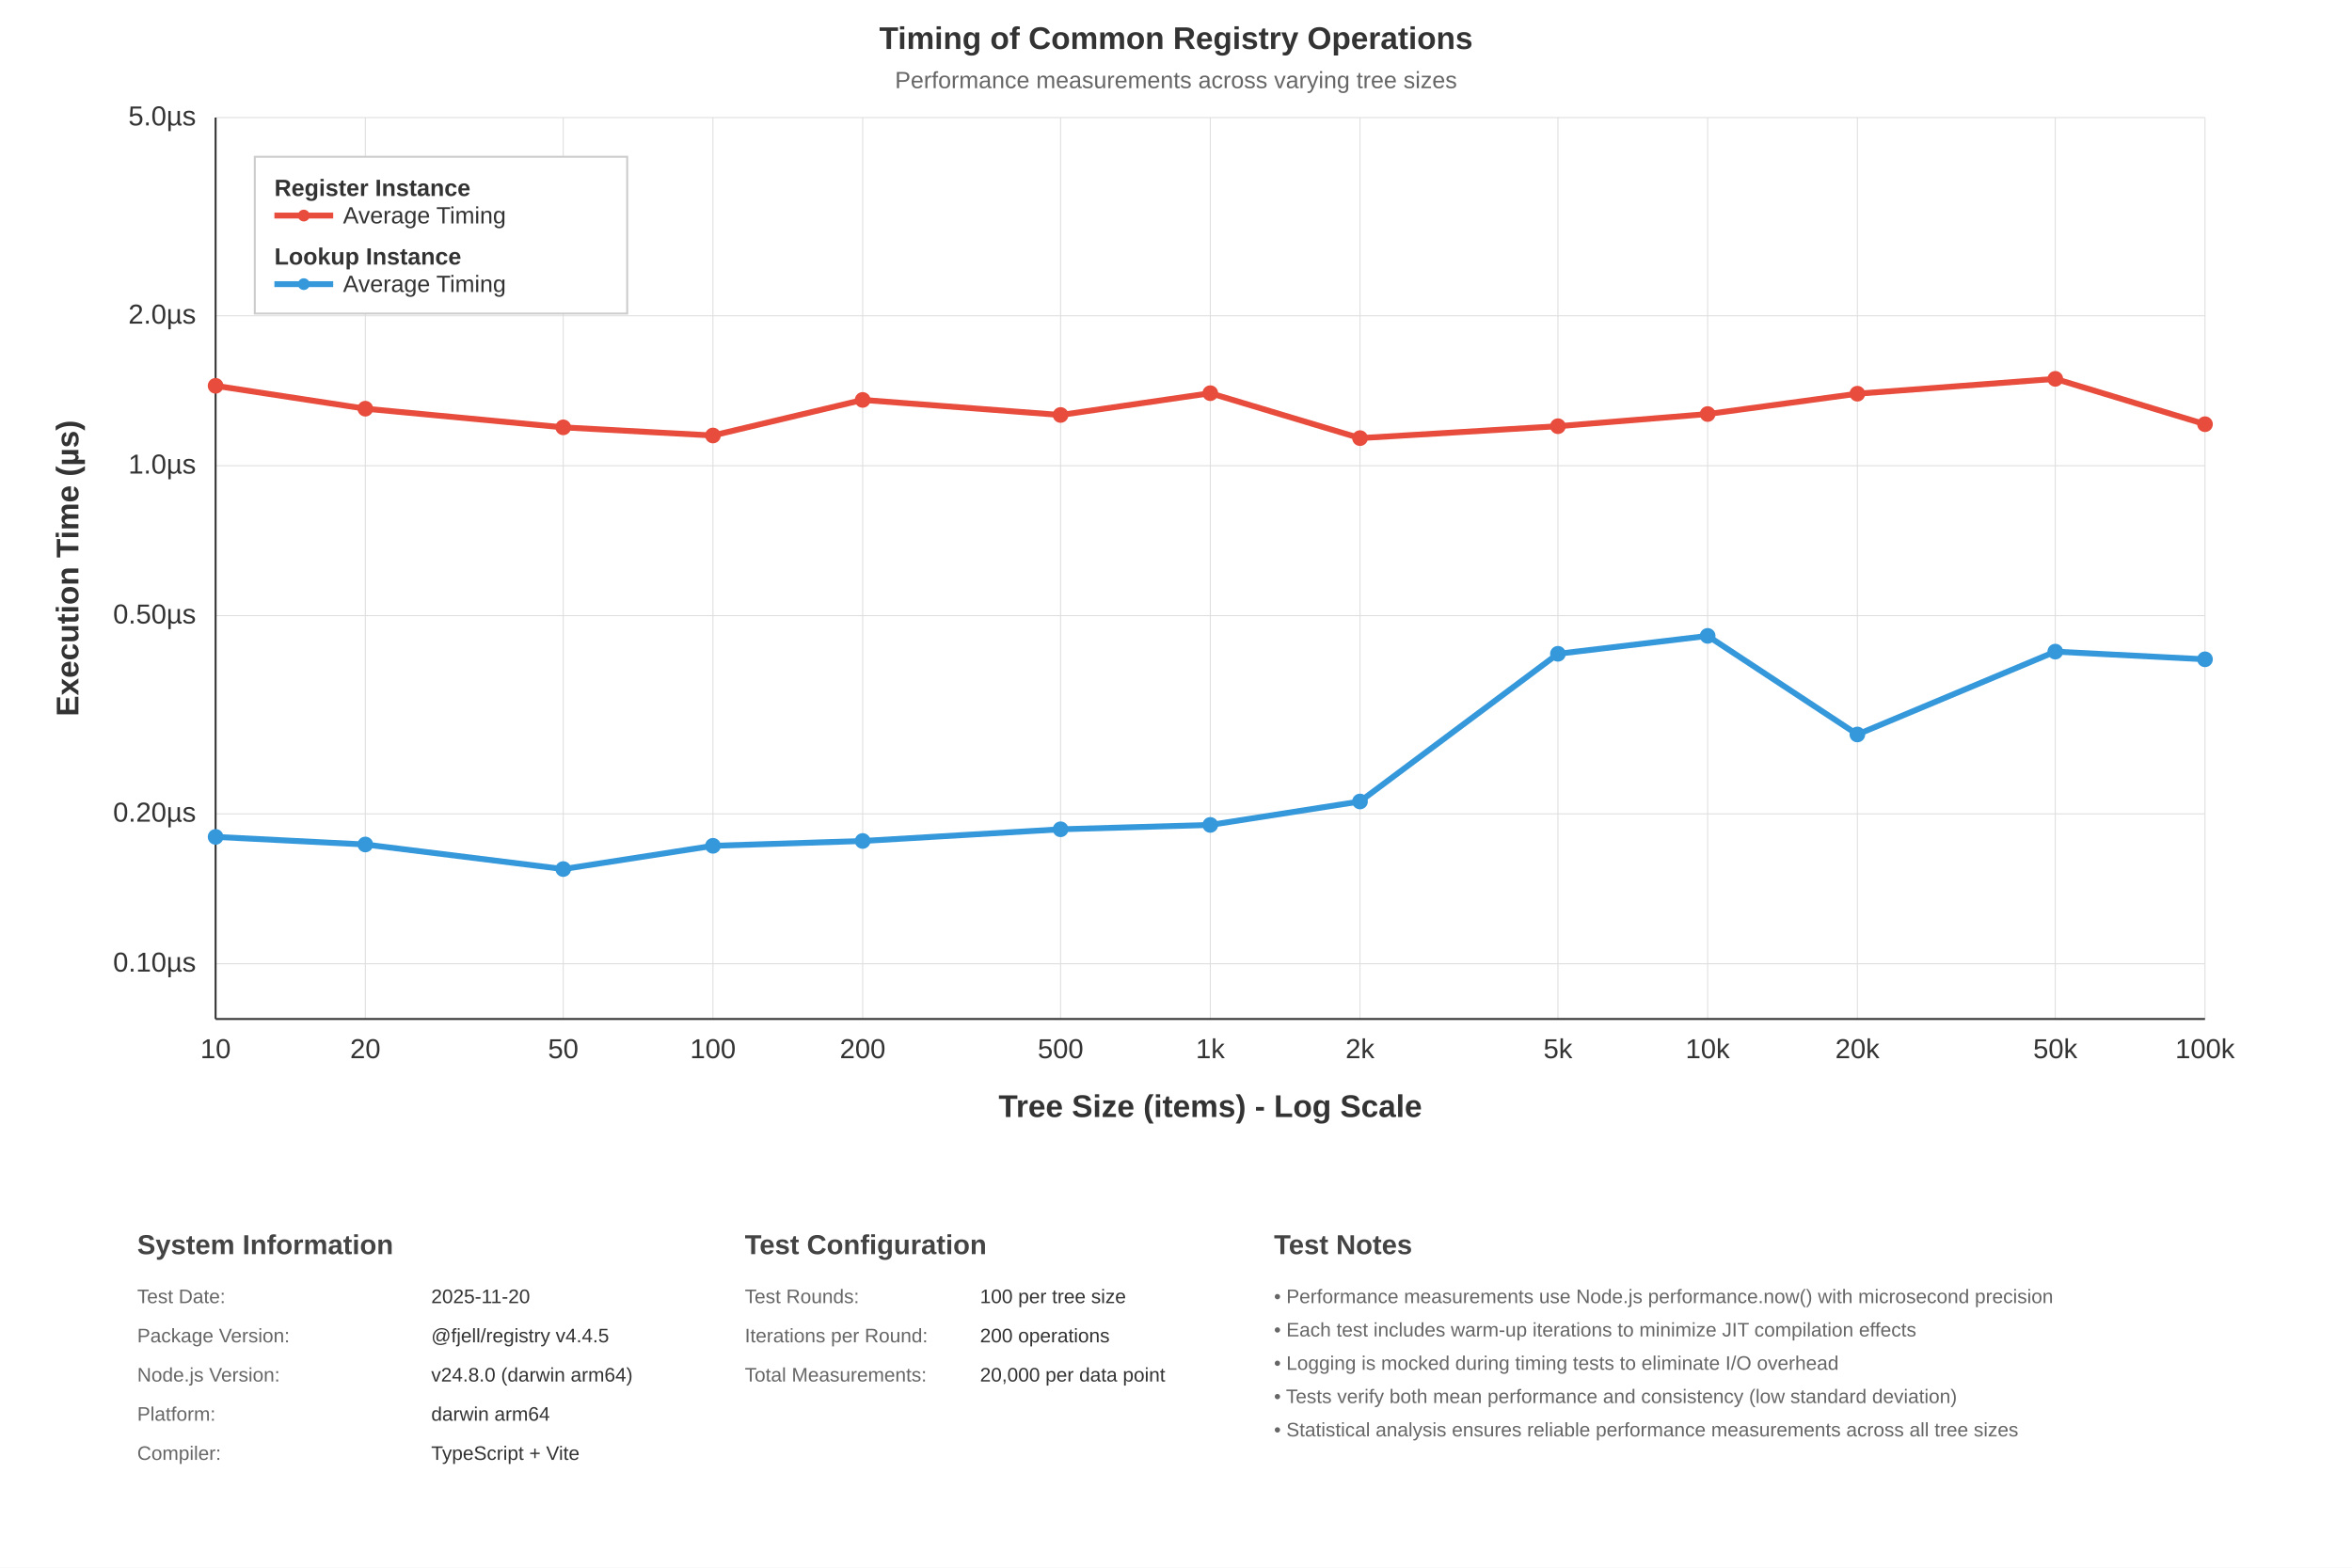
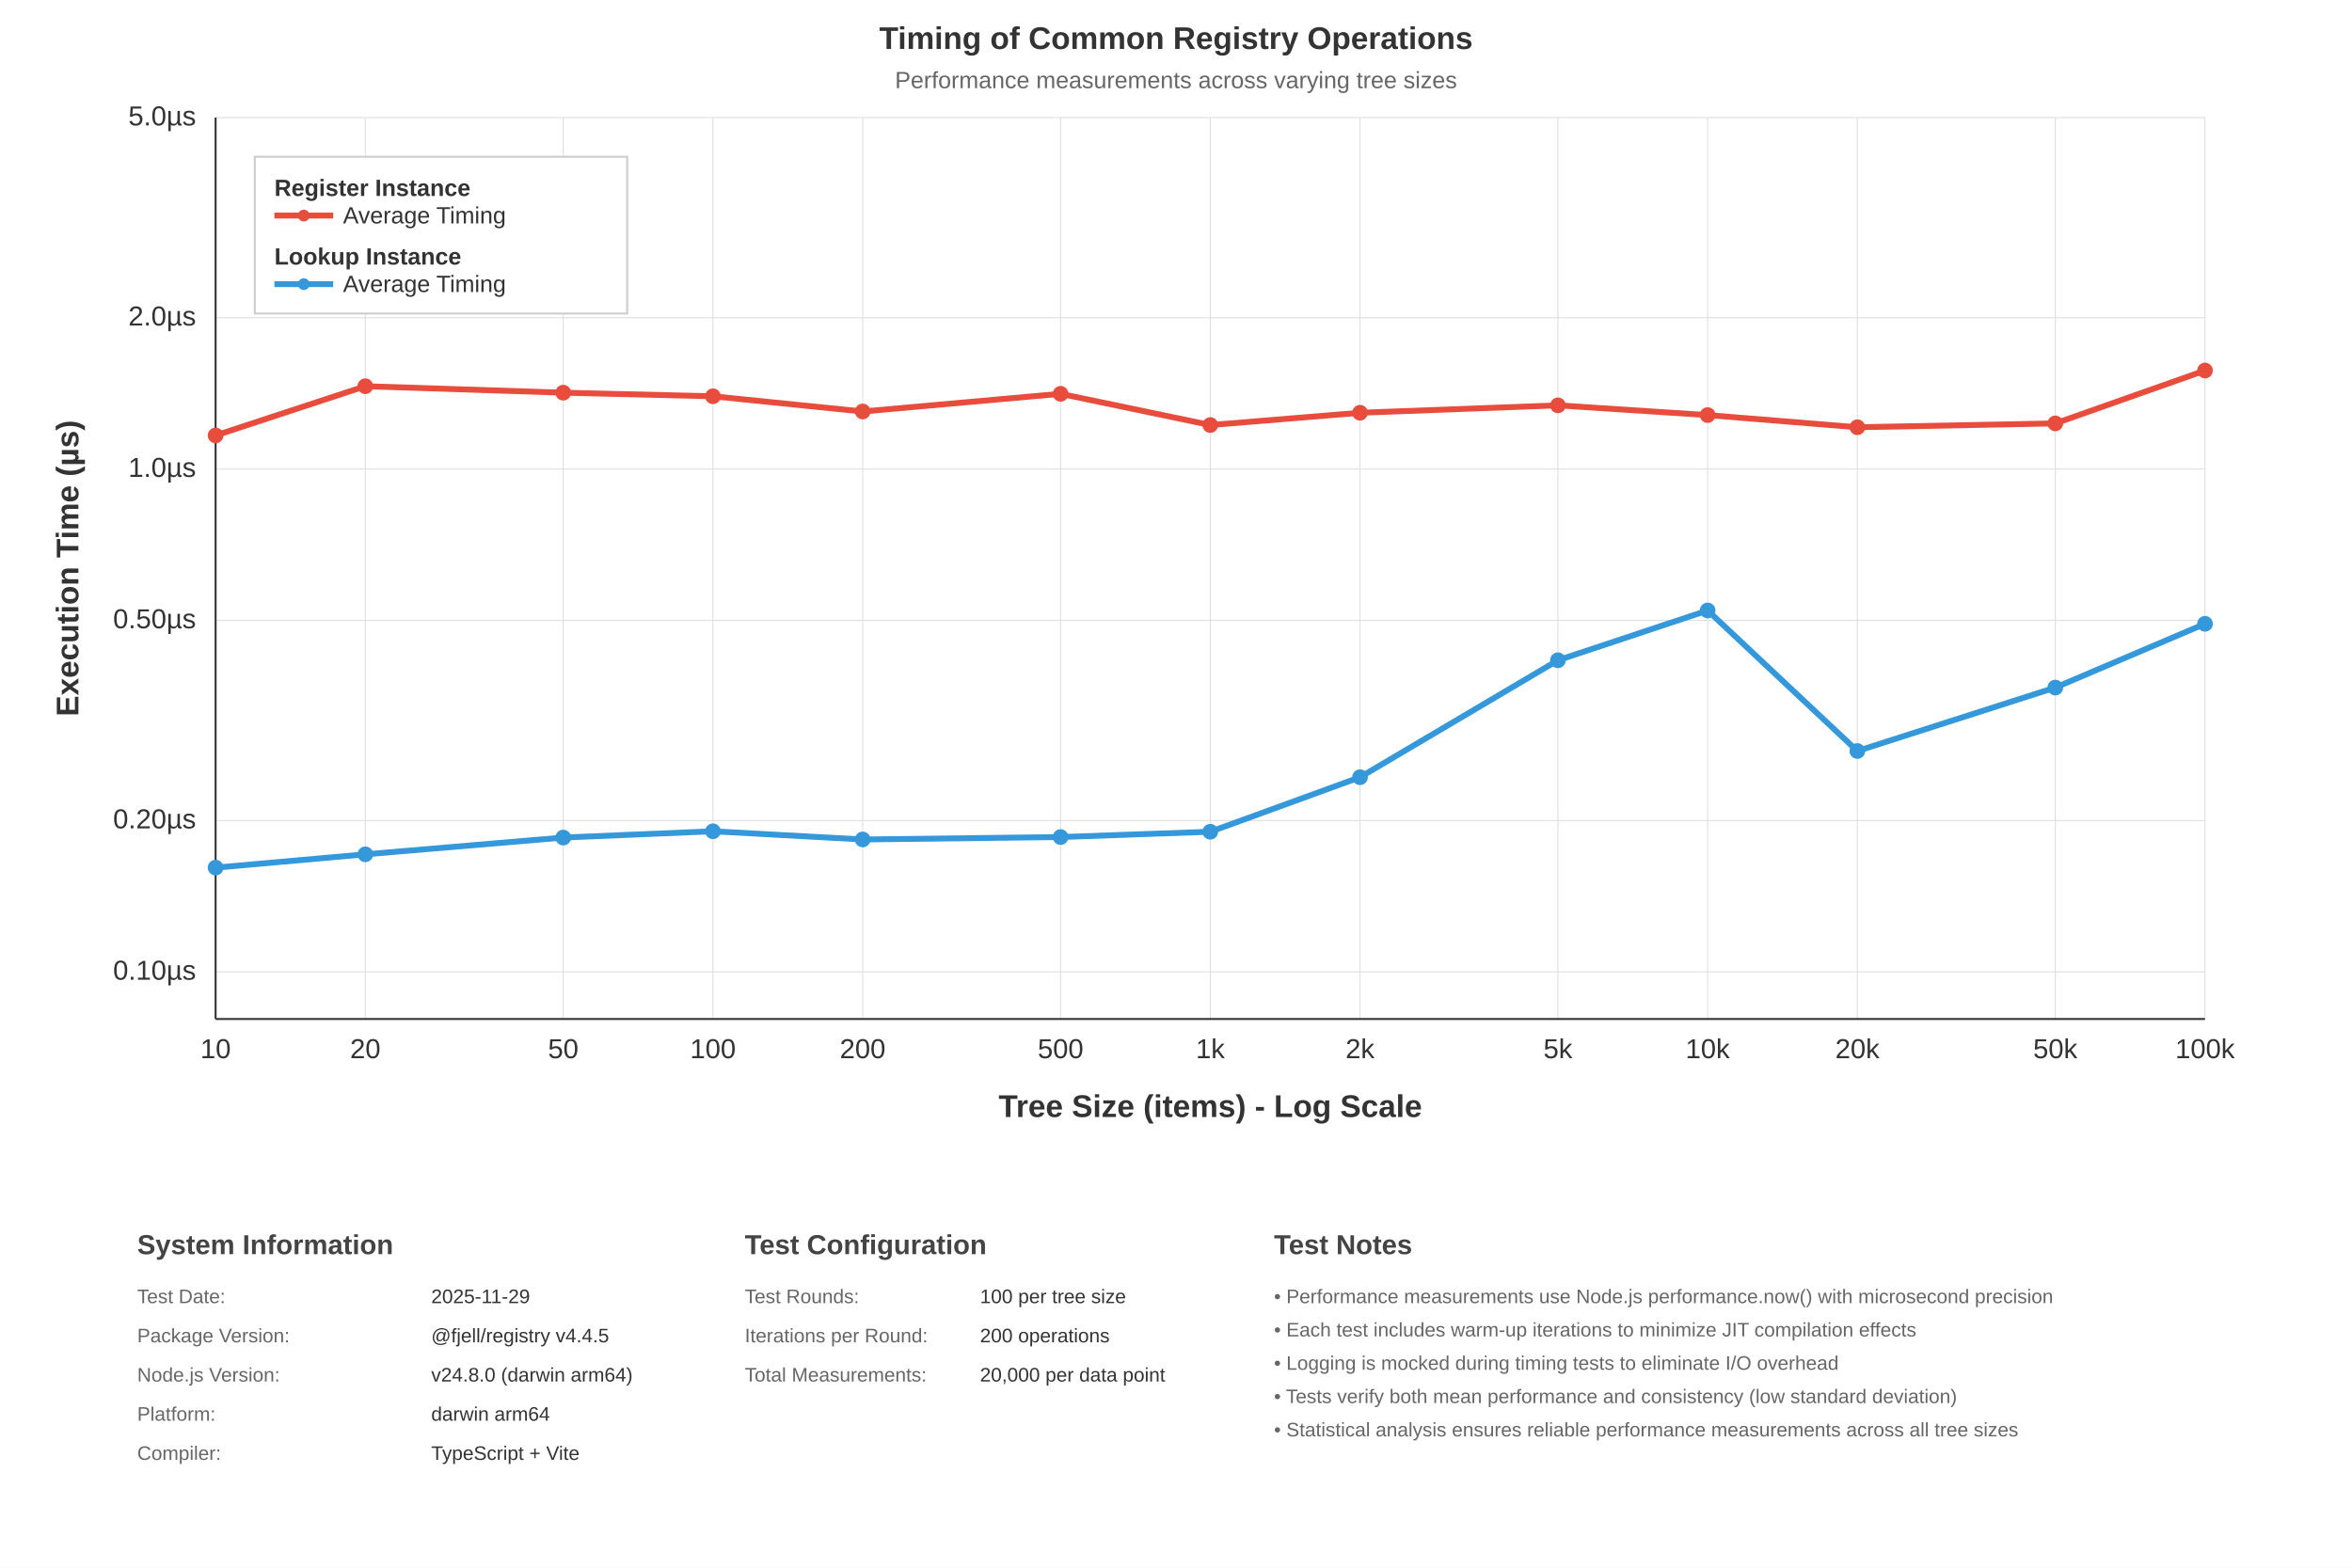
<svg xmlns="http://www.w3.org/2000/svg" width="1200" height="800">
  <style>
    .axis { stroke: #333; stroke-width: 1; }
    .grid { stroke: #ddd; stroke-width: 0.5; }
    .label { font-family: Arial, sans-serif; font-size: 14px; fill: #333; }
    .title { font-family: Arial, sans-serif; font-size: 16px; font-weight: bold; fill: #333; }
    .subtitle { font-family: Arial, sans-serif; font-size: 12px; fill: #666; }
    .register-mean { stroke: #e74c3c; stroke-width: 3; fill: none; }
    .lookup-mean { stroke: #3498db; stroke-width: 3; fill: none; }
    .register-band { fill: rgba(231, 76, 60, 0.2); stroke: #e74c3c; stroke-width: 1; }
    .lookup-band { fill: rgba(52, 152, 219, 0.2); stroke: #3498db; stroke-width: 1; }
    .register-dot { fill: #e74c3c; }
    .lookup-dot { fill: #3498db; }
    .legend { font-family: Arial, sans-serif; font-size: 12px; fill: #333; }
    .axis-title { font-family: Arial, sans-serif; font-size: 16px; font-weight: bold; fill: #333; }
    .metadata-title { font-family: Arial, sans-serif; font-size: 14px; font-weight: bold; fill: #333; }
    .metadata-section { font-family: Arial, sans-serif; font-size: 14px; font-weight: bold; fill: #444; }
    .metadata-label { font-family: Arial, sans-serif; font-size: 10px; fill: #666; }
    .metadata-value { font-family: Arial, sans-serif; font-size: 10px; fill: #333; }
  </style>
  <rect width="1200" height="800" fill="white" />
  <text x="600" y="25" text-anchor="middle" class="title">Timing of Common Registry Operations</text>
  <text x="600" y="45" text-anchor="middle" class="subtitle">Performance measurements across varying tree sizes</text>
  <g transform="translate(110,60)">
-     <line x1="0" y1="431.819" x2="1015" y2="431.819" class="grid" />
-     <text x="-10" y="435.819" text-anchor="end" class="label">0.10µs</text>
-     <line x1="0" y1="355.308" x2="1015" y2="355.308" class="grid" />
-     <text x="-10" y="359.308" text-anchor="end" class="label">0.20µs</text>
-     <line x1="0" y1="254.165" x2="1015" y2="254.165" class="grid" />
-     <text x="-10" y="258.165" text-anchor="end" class="label">0.50µs</text>
-     <line x1="0" y1="177.654" x2="1015" y2="177.654" class="grid" />
-     <text x="-10" y="181.654" text-anchor="end" class="label">1.0µs</text>
-     <line x1="0" y1="101.143" x2="1015" y2="101.143" class="grid" />
-     <text x="-10" y="105.143" text-anchor="end" class="label">2.0µs</text>
+     <line x1="0" y1="435.957" x2="1015" y2="435.957" class="grid" />
+     <text x="-10" y="439.957" text-anchor="end" class="label">0.10µs</text>
+     <line x1="0" y1="358.712" x2="1015" y2="358.712" class="grid" />
+     <text x="-10" y="362.712" text-anchor="end" class="label">0.20µs</text>
+     <line x1="0" y1="256.6" x2="1015" y2="256.6" class="grid" />
+     <text x="-10" y="260.6" text-anchor="end" class="label">0.50µs</text>
+     <line x1="0" y1="179.356" x2="1015" y2="179.356" class="grid" />
+     <text x="-10" y="183.356" text-anchor="end" class="label">1.0µs</text>
+     <line x1="0" y1="102.112" x2="1015" y2="102.112" class="grid" />
+     <text x="-10" y="106.112" text-anchor="end" class="label">2.0µs</text>
    <line x1="0" y1="0" x2="1015" y2="0" class="grid" />
    <text x="-10" y="4" text-anchor="end" class="label">5.0µs</text>
    <line x1="0" y1="0" x2="0" y2="460" class="grid" />
    <text x="0" y="480" text-anchor="middle" class="label">10</text>
    <line x1="76.386" y1="0" x2="76.386" y2="460" class="grid" />
    <text x="76.386" y="480" text-anchor="middle" class="label">20</text>
    <line x1="177.364" y1="0" x2="177.364" y2="460" class="grid" />
    <text x="177.364" y="480" text-anchor="middle" class="label">50</text>
    <line x1="253.75" y1="0" x2="253.75" y2="460" class="grid" />
    <text x="253.75" y="480" text-anchor="middle" class="label">100</text>
    <line x1="330.136" y1="0" x2="330.136" y2="460" class="grid" />
    <text x="330.136" y="480" text-anchor="middle" class="label">200</text>
    <line x1="431.114" y1="0" x2="431.114" y2="460" class="grid" />
    <text x="431.114" y="480" text-anchor="middle" class="label">500</text>
    <line x1="507.5" y1="0" x2="507.5" y2="460" class="grid" />
    <text x="507.5" y="480" text-anchor="middle" class="label">1k</text>
    <line x1="583.886" y1="0" x2="583.886" y2="460" class="grid" />
    <text x="583.886" y="480" text-anchor="middle" class="label">2k</text>
    <line x1="684.864" y1="0" x2="684.864" y2="460" class="grid" />
    <text x="684.864" y="480" text-anchor="middle" class="label">5k</text>
    <line x1="761.25" y1="0" x2="761.25" y2="460" class="grid" />
    <text x="761.25" y="480" text-anchor="middle" class="label">10k</text>
    <line x1="837.636" y1="0" x2="837.636" y2="460" class="grid" />
    <text x="837.636" y="480" text-anchor="middle" class="label">20k</text>
    <line x1="938.614" y1="0" x2="938.614" y2="460" class="grid" />
    <text x="938.614" y="480" text-anchor="middle" class="label">50k</text>
    <line x1="1015" y1="0" x2="1015" y2="460" class="grid" />
    <text x="1015" y="480" text-anchor="middle" class="label">100k</text>
    <line x1="0" y1="0" x2="0" y2="460" class="axis" />
    <line x1="0" y1="460" x2="1015" y2="460" class="axis" />
    <text x="507.5" y="510" text-anchor="middle" class="axis-title">Tree Size (items) - Log Scale</text>
    <text transform="rotate(-90,-70,230)" x="-70" y="230" text-anchor="middle" class="axis-title">Execution Time (µs)</text>
-     <path d="M 0 136.879 L 76.386 148.556 L 177.364 158.079 L 253.75 162.234 L 330.136 144.079 L 431.114 151.766 L 507.5 140.649 L 583.886 163.578 L 684.864 157.493 L 761.25 151.288 L 837.636 140.908 L 938.614 133.327 L 1015 156.474" class="register-mean" />
-     <path d="M 0 367.071 L 76.386 370.949 L 177.364 383.489 L 253.75 371.617 L 330.136 369.159 L 431.114 363.194 L 507.5 360.965 L 583.886 349.002 L 684.864 273.633 L 761.25 264.497 L 837.636 314.803 L 938.614 272.525 L 1015 276.446" class="lookup-mean" />
-     <circle cx="0" cy="136.879" r="4" class="register-dot" />
-     <circle cx="76.386" cy="148.556" r="4" class="register-dot" />
-     <circle cx="177.364" cy="158.079" r="4" class="register-dot" />
-     <circle cx="253.75" cy="162.234" r="4" class="register-dot" />
-     <circle cx="330.136" cy="144.079" r="4" class="register-dot" />
-     <circle cx="431.114" cy="151.766" r="4" class="register-dot" />
-     <circle cx="507.5" cy="140.649" r="4" class="register-dot" />
-     <circle cx="583.886" cy="163.578" r="4" class="register-dot" />
-     <circle cx="684.864" cy="157.493" r="4" class="register-dot" />
-     <circle cx="761.25" cy="151.288" r="4" class="register-dot" />
-     <circle cx="837.636" cy="140.908" r="4" class="register-dot" />
-     <circle cx="938.614" cy="133.327" r="4" class="register-dot" />
-     <circle cx="1015" cy="156.474" r="4" class="register-dot" />
-     <circle cx="0" cy="367.071" r="4" class="lookup-dot" />
-     <circle cx="76.386" cy="370.949" r="4" class="lookup-dot" />
-     <circle cx="177.364" cy="383.489" r="4" class="lookup-dot" />
-     <circle cx="253.75" cy="371.617" r="4" class="lookup-dot" />
-     <circle cx="330.136" cy="369.159" r="4" class="lookup-dot" />
-     <circle cx="431.114" cy="363.194" r="4" class="lookup-dot" />
-     <circle cx="507.5" cy="360.965" r="4" class="lookup-dot" />
-     <circle cx="583.886" cy="349.002" r="4" class="lookup-dot" />
-     <circle cx="684.864" cy="273.633" r="4" class="lookup-dot" />
-     <circle cx="761.25" cy="264.497" r="4" class="lookup-dot" />
-     <circle cx="837.636" cy="314.803" r="4" class="lookup-dot" />
-     <circle cx="938.614" cy="272.525" r="4" class="lookup-dot" />
-     <circle cx="1015" cy="276.446" r="4" class="lookup-dot" />
+     <path d="M 0 162.212 L 76.386 137.089 L 177.364 140.383 L 253.75 142.225 L 330.136 149.989 L 431.114 140.966 L 507.5 156.903 L 583.886 150.633 L 684.864 146.852 L 761.25 151.819 L 837.636 158.03 L 938.614 156.064 L 1015 129.087" class="register-mean" />
+     <path d="M 0 382.756 L 76.386 375.961 L 177.364 367.412 L 253.75 364.207 L 330.136 368.388 L 431.114 367.151 L 507.5 364.446 L 583.886 336.621 L 684.864 276.94 L 761.25 251.527 L 837.636 323.243 L 938.614 290.869 L 1015 258.324" class="lookup-mean" />
+     <circle cx="0" cy="162.212" r="4" class="register-dot" />
+     <circle cx="76.386" cy="137.089" r="4" class="register-dot" />
+     <circle cx="177.364" cy="140.383" r="4" class="register-dot" />
+     <circle cx="253.75" cy="142.225" r="4" class="register-dot" />
+     <circle cx="330.136" cy="149.989" r="4" class="register-dot" />
+     <circle cx="431.114" cy="140.966" r="4" class="register-dot" />
+     <circle cx="507.5" cy="156.903" r="4" class="register-dot" />
+     <circle cx="583.886" cy="150.633" r="4" class="register-dot" />
+     <circle cx="684.864" cy="146.852" r="4" class="register-dot" />
+     <circle cx="761.25" cy="151.819" r="4" class="register-dot" />
+     <circle cx="837.636" cy="158.03" r="4" class="register-dot" />
+     <circle cx="938.614" cy="156.064" r="4" class="register-dot" />
+     <circle cx="1015" cy="129.087" r="4" class="register-dot" />
+     <circle cx="0" cy="382.756" r="4" class="lookup-dot" />
+     <circle cx="76.386" cy="375.961" r="4" class="lookup-dot" />
+     <circle cx="177.364" cy="367.412" r="4" class="lookup-dot" />
+     <circle cx="253.75" cy="364.207" r="4" class="lookup-dot" />
+     <circle cx="330.136" cy="368.388" r="4" class="lookup-dot" />
+     <circle cx="431.114" cy="367.151" r="4" class="lookup-dot" />
+     <circle cx="507.5" cy="364.446" r="4" class="lookup-dot" />
+     <circle cx="583.886" cy="336.621" r="4" class="lookup-dot" />
+     <circle cx="684.864" cy="276.94" r="4" class="lookup-dot" />
+     <circle cx="761.25" cy="251.527" r="4" class="lookup-dot" />
+     <circle cx="837.636" cy="323.243" r="4" class="lookup-dot" />
+     <circle cx="938.614" cy="290.869" r="4" class="lookup-dot" />
+     <circle cx="1015" cy="258.324" r="4" class="lookup-dot" />
    <g transform="translate(20, 20)">
      <rect x="0" y="0" width="190" height="80" fill="white" stroke="#ccc" stroke-width="1" />
      <text x="10" y="20" class="legend" font-weight="bold">Register Instance</text>
      <line x1="10" y1="30" x2="40" y2="30" class="register-mean" />
      <circle cx="25" cy="30" r="3" class="register-dot" />
      <text x="45" y="34" class="legend">Average Timing</text>
      <text x="10" y="55" class="legend" font-weight="bold">Lookup Instance</text>
      <line x1="10" y1="65" x2="40" y2="65" class="lookup-mean" />
      <circle cx="25" cy="65" r="3" class="lookup-dot" />
      <text x="45" y="69" class="legend">Average Timing</text>
    </g>
  </g>
  <g transform="translate(50, 620)">
    <g transform="translate(20, 20)">
      <text x="0" y="0" class="metadata-section">System Information</text>
      <text x="0" y="25" class="metadata-label">Test Date:</text>
-       <text x="150" y="25" class="metadata-value">2025-11-20</text>
+       <text x="150" y="25" class="metadata-value">2025-11-29</text>
      <text x="0" y="45" class="metadata-label">Package Version:</text>
      <text x="150" y="45" class="metadata-value">@fjell/registry v4.4.5</text>
      <text x="0" y="65" class="metadata-label">Node.js Version:</text>
      <text x="150" y="65" class="metadata-value">v24.8.0 (darwin arm64)</text>
      <text x="0" y="85" class="metadata-label">Platform:</text>
      <text x="150" y="85" class="metadata-value">darwin arm64</text>
      <text x="0" y="105" class="metadata-label">Compiler:</text>
      <text x="150" y="105" class="metadata-value">TypeScript + Vite</text>
    </g>
    <g transform="translate(330, 20)">
      <text x="0" y="0" class="metadata-section">Test Configuration</text>
      <text x="0" y="25" class="metadata-label">Test Rounds:</text>
      <text x="120" y="25" class="metadata-value">100 per tree size</text>
      <text x="0" y="45" class="metadata-label">Iterations per Round:</text>
      <text x="120" y="45" class="metadata-value">200 operations</text>
      <text x="0" y="65" class="metadata-label">Total Measurements:</text>
      <text x="120" y="65" class="metadata-value">20,000 per data point</text>
    </g>
    <g transform="translate(600, 20)">
      <text x="0" y="0" class="metadata-section">Test Notes</text>
      <text x="0" y="25" class="metadata-label">• Performance measurements use Node.js performance.now() with microsecond precision</text>
      <text x="0" y="42" class="metadata-label">• Each test includes warm-up iterations to minimize JIT compilation effects</text>
      <text x="0" y="59" class="metadata-label">• Logging is mocked during timing tests to eliminate I/O overhead</text>
      <text x="0" y="76" class="metadata-label">• Tests verify both mean performance and consistency (low standard deviation)</text>
      <text x="0" y="93" class="metadata-label">• Statistical analysis ensures reliable performance measurements across all tree sizes</text>
    </g>
  </g>
</svg>
